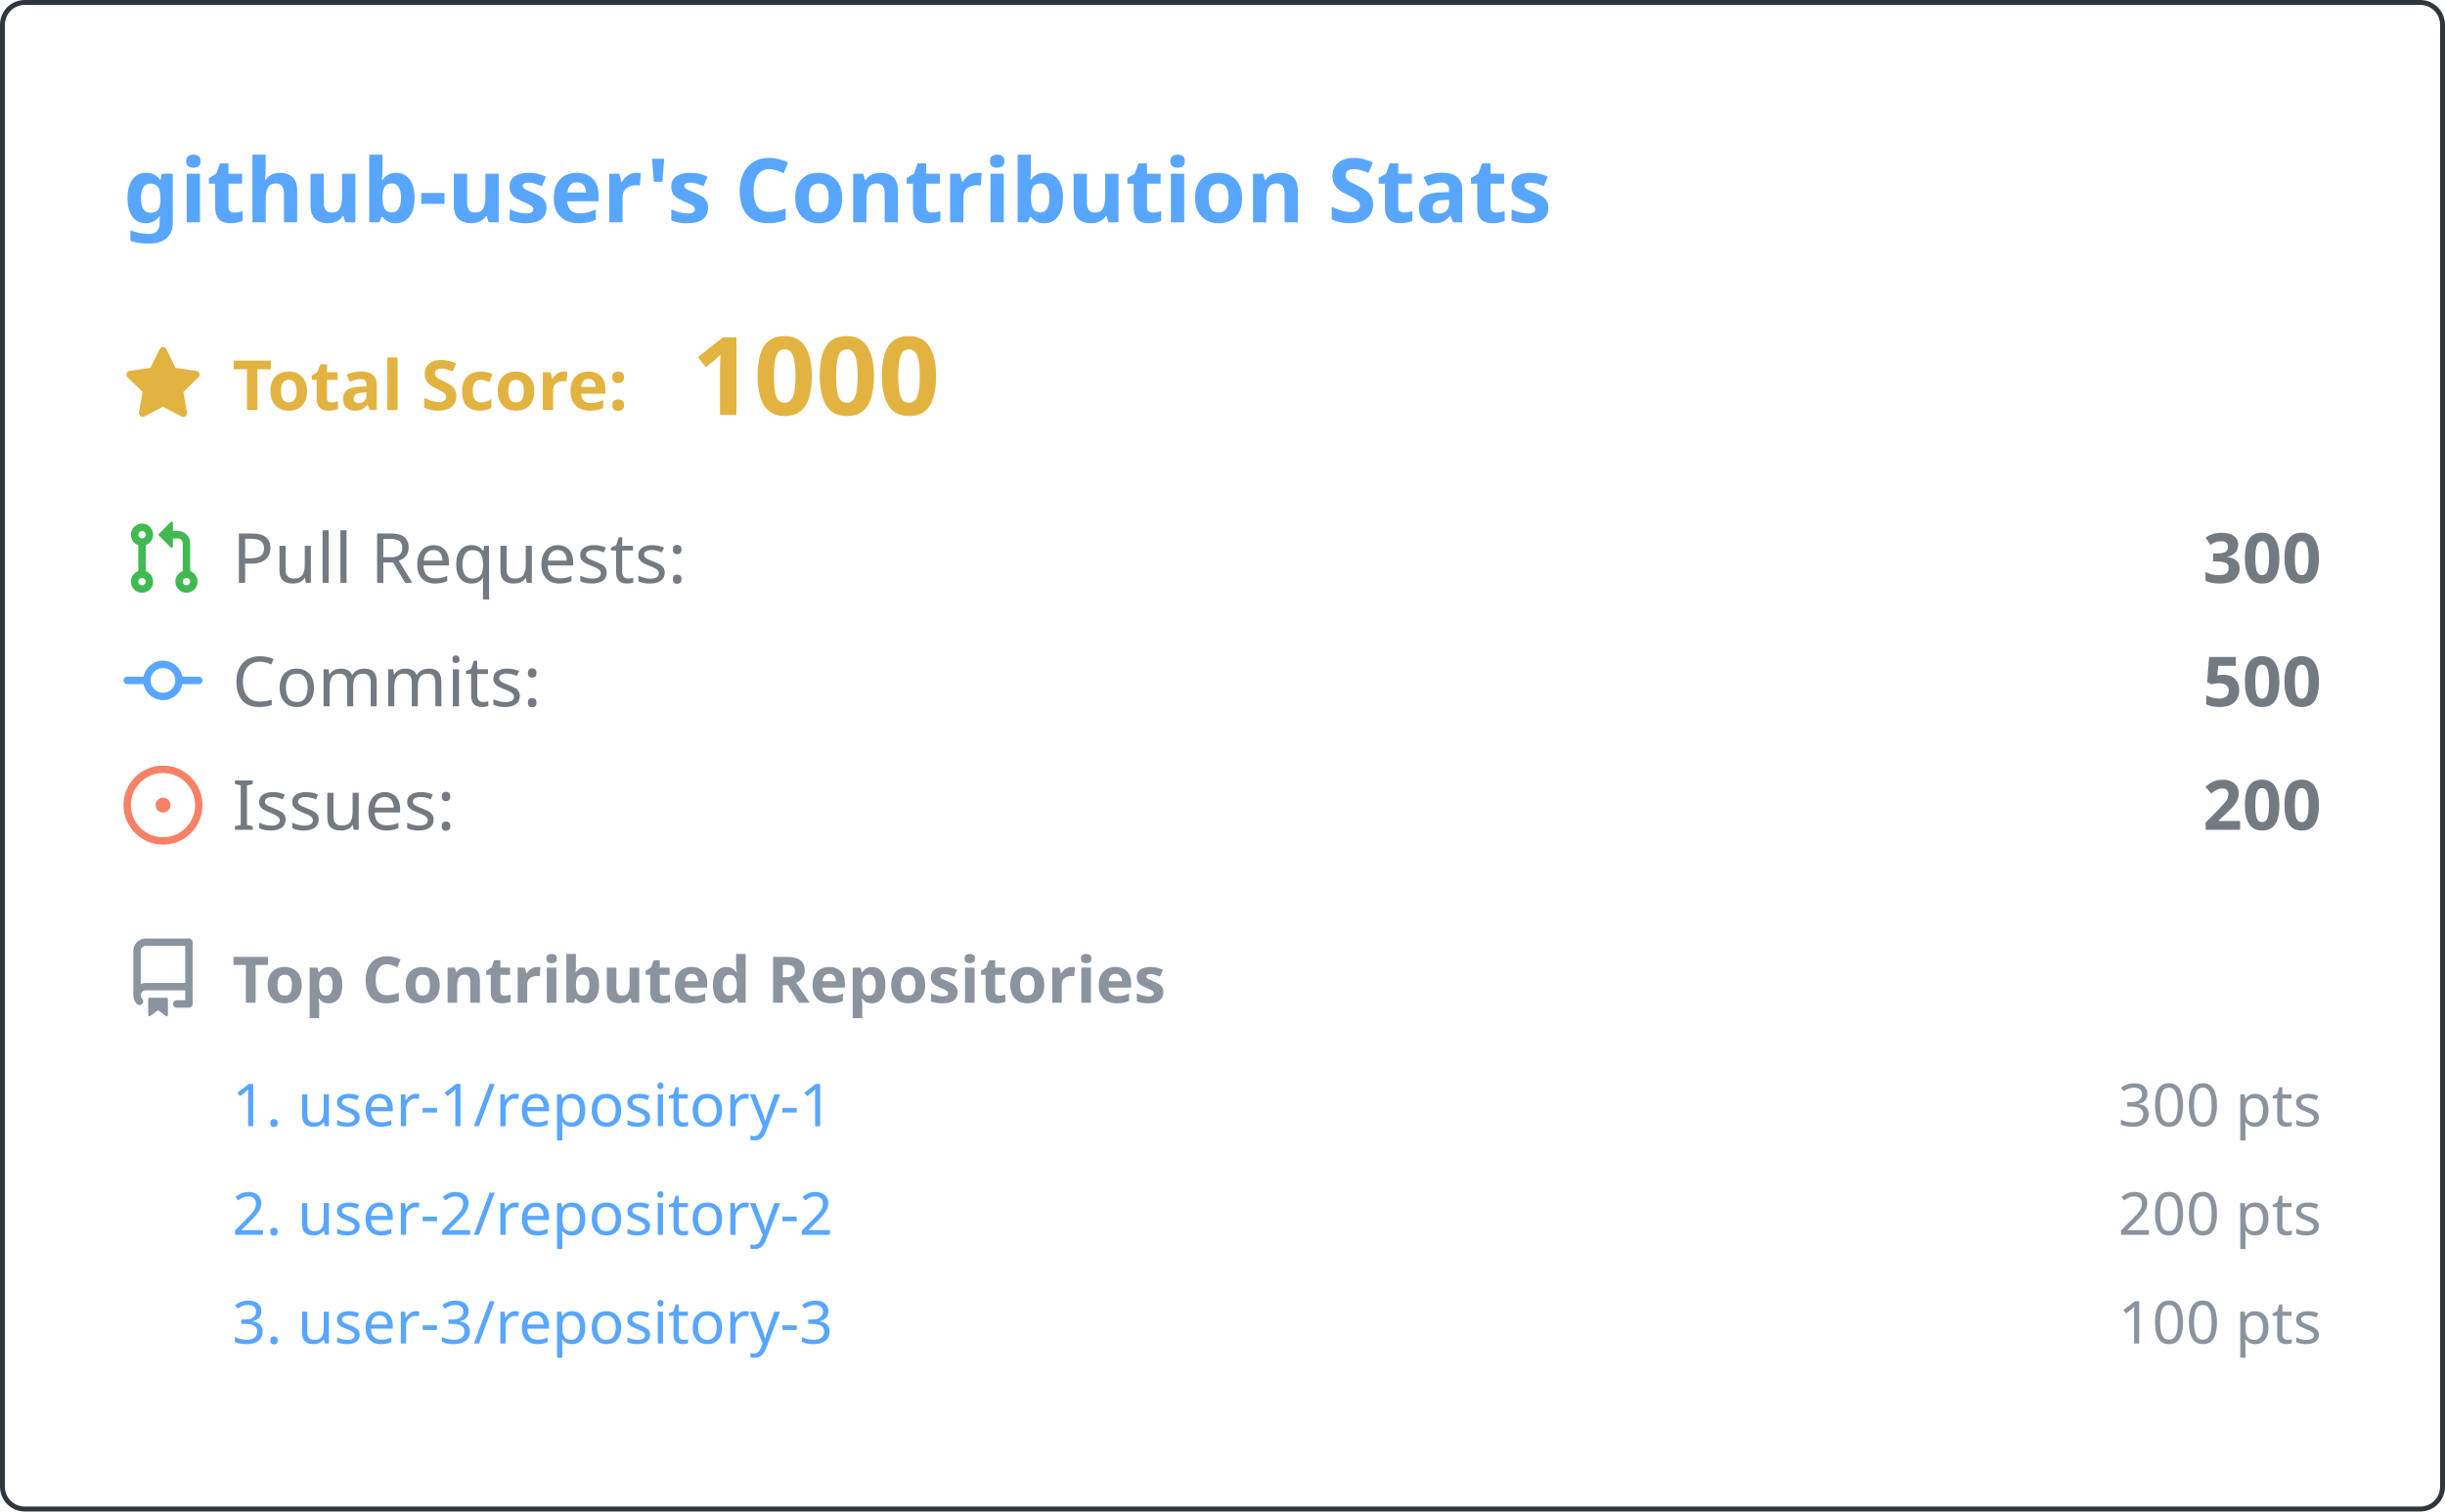
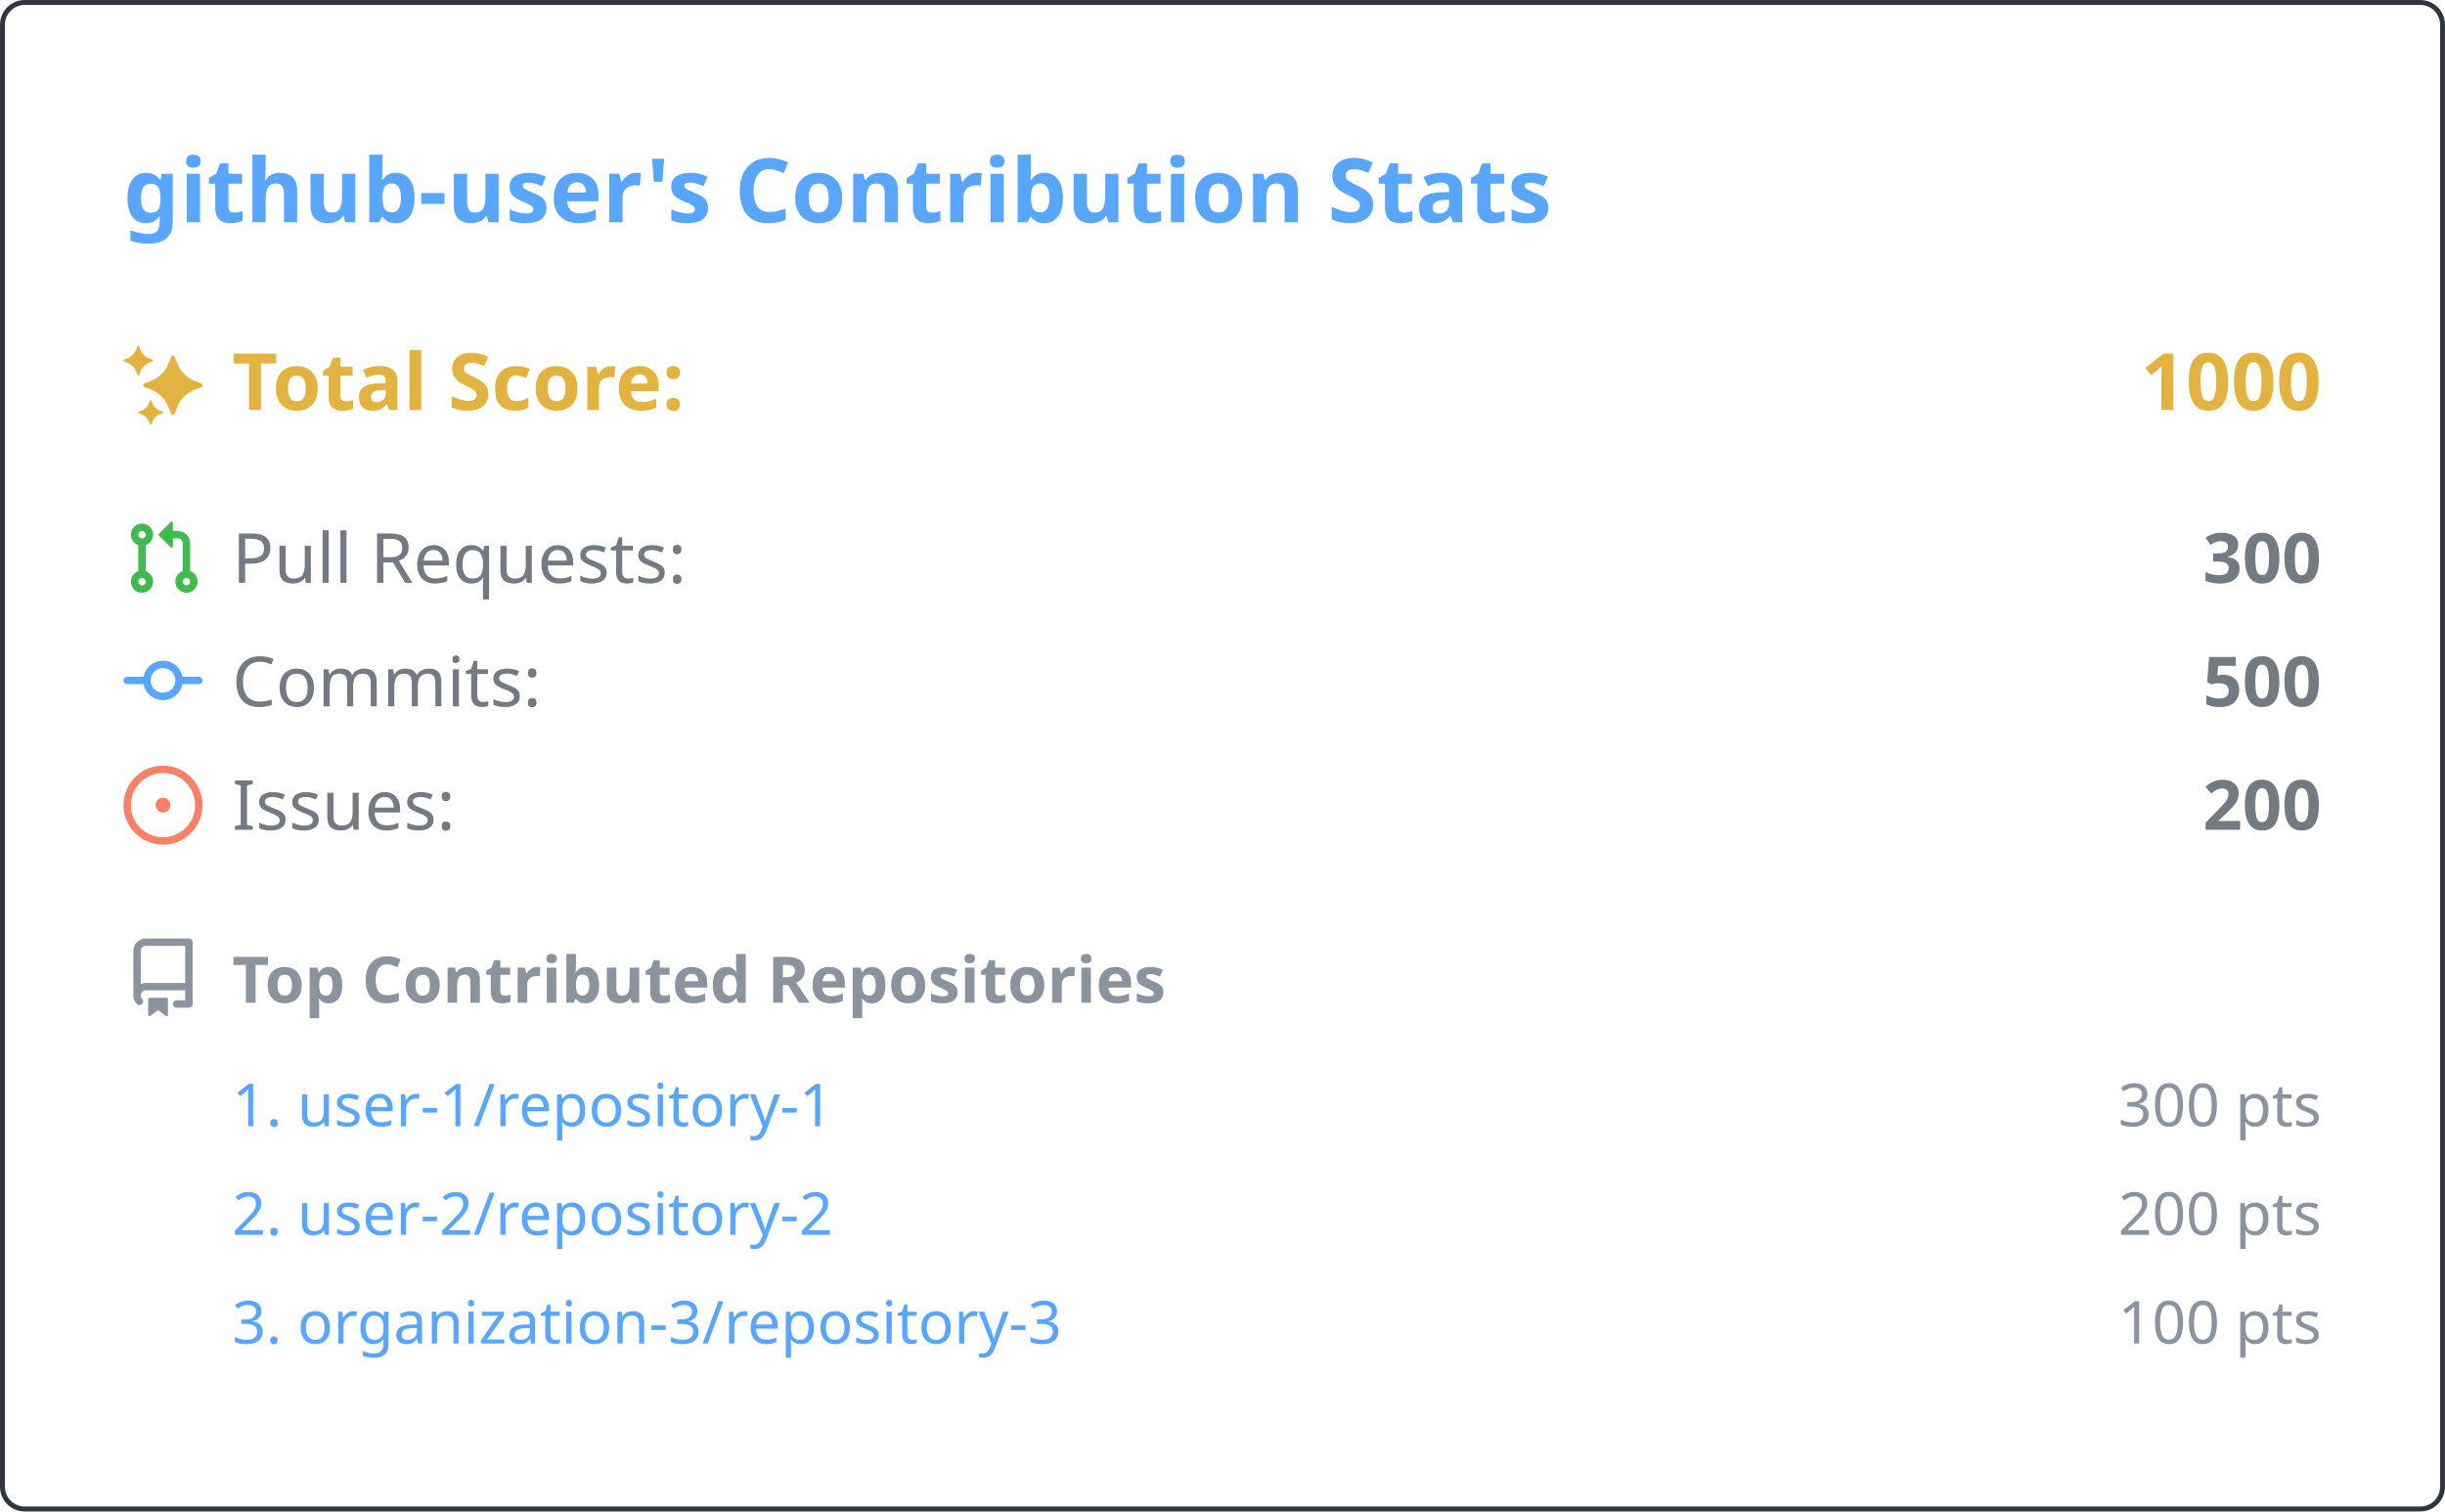
<svg xmlns="http://www.w3.org/2000/svg" width="495" height="306" viewBox="0 0 495 306">
  <style>
    .header { font: 600 18px 'Segoe UI', Ubuntu, Sans-Serif; fill: #58a6ff; }
    .stat-label { font: 400 14px 'Segoe UI', Ubuntu, Sans-Serif; fill: #747a81; }
    .stat-value { font: 700 14px 'Segoe UI', Ubuntu, Sans-Serif; fill: #747a81; }
-     .score-label { font: 600 14px 'Segoe UI', Ubuntu, Sans-Serif; fill: #e3b341; }
-     .score-value { font: 800 22px 'Segoe UI', Ubuntu, Sans-Serif; fill: #e3b341; }
+     .score-label { font: 600 16px 'Segoe UI', Ubuntu, Sans-Serif; fill: #e3b341; }
+     .score-value { font: 800 16px 'Segoe UI', Ubuntu, Sans-Serif; fill: #e3b341; }
    .repo-header { font: 600 13px 'Segoe UI', Ubuntu, Sans-Serif; fill: #8b949e; }
    .repo-name { font: 400 12px 'Segoe UI', Ubuntu, Sans-Serif; fill: #58a6ff; }
    .repo-score { font: 400 12px 'Segoe UI', Ubuntu, Sans-Serif; fill: #8b949e; }
    @keyframes fadeIn { from { opacity: 0; } to { opacity: 1; } }
    .fade-in { animation: fadeIn 0.3s ease-in-out forwards; }
  </style>
  <rect x="0.5" y="0.5" rx="4.5" width="494" height="305" fill="transparent" stroke="#30363d" />
  <g transform="translate(25, 25)">
    <text x="0" y="20" class="header">github-user's Contribution Stats</text>
    <g transform="translate(0, 45)" class="fade-in">
      <svg x="0" y="0" width="16" height="16" viewBox="0 0 16 16" fill="#e3b341">
-         <path d="M8 .25a.75.75 0 0 1 .673.418l1.882 3.815 4.21.612a.75.75 0 0 1 .416 1.279l-3.046 2.97.719 4.192a.751.751 0 0 1-1.088.791L8 12.347l-3.766 1.98a.75.75 0 0 1-1.088-.79l.72-4.194L.818 6.374a.75.75 0 0 1 .416-1.28l4.21-.611L7.327.668A.75.75 0 0 1 8 .25Z" />
+         <path d="M9.6 2.279a.426.426 0 0 1 .8 0l.407 1.112a6.386 6.386 0 0 0 3.802 3.802l1.112.407a.426.426 0 0 1 0 .8l-1.112.407a6.386 6.386 0 0 0-3.802 3.802l-.407 1.112a.426.426 0 0 1-.8 0l-.407-1.112a6.386 6.386 0 0 0-3.802-3.802L4.279 8.4a.426.426 0 0 1 0-.8l1.112-.407a6.386 6.386 0 0 0 3.802-3.802L9.6 2.279Zm-4.267 8.837a.178.178 0 0 1 .334 0l.169.464a2.662 2.662 0 0 0 1.584 1.584l.464.169a.178.178 0 0 1 0 .334l-.464.169a2.662 2.662 0 0 0-1.584 1.584l-.169.464a.178.178 0 0 1-.334 0l-.169-.464a2.662 2.662 0 0 0-1.584-1.584l-.464-.169a.178.178 0 0 1 0-.334l.464-.169a2.662 2.662 0 0 0 1.584-1.584l.169-.464ZM2.8.14a.213.213 0 0 1 .4 0l.203.556a3.2 3.2 0 0 0 1.901 1.901l.556.203a.213.213 0 0 1 0 .4l-.556.203a3.2 3.2 0 0 0-1.901 1.901L3.2 5.86a.213.213 0 0 1-.4 0l-.203-.556A3.2 3.2 0 0 0 .696 3.403L.14 3.2a.213.213 0 0 1 0-.4l.556-.203A3.2 3.2 0 0 0 2.597.696L2.8.14Z" />
      </svg>
      <text x="22" y="13" class="score-label">Total Score:</text>
-       <text x="115" y="14" class="score-value">1000</text>
+       <text x="445" y="13" class="score-value" text-anchor="end">1000</text>
    </g>
    <g transform="translate(0, 80)" class="fade-in" style="animation-delay: 0.0s;">
      <svg x="0" y="0" width="16" height="16" viewBox="0 0 16 16" fill="#3fb950">
        <path d="M1.5 3.25a2.25 2.25 0 1 1 3 2.122v5.256a2.251 2.251 0 1 1-1.5 0V5.372A2.25 2.25 0 0 1 1.5 3.25Zm5.677-.177L9.573.677A.25.25 0 0 1 10 .854V2.5h1A2.5 2.5 0 0 1 13.5 5v5.628a2.251 2.251 0 1 1-1.5 0V5a1 1 0 0 0-1-1h-1v1.646a.25.25 0 0 1-.427.177L7.177 3.427a.25.25 0 0 1 0-.354ZM3.75 2.5a.75.75 0 1 0 0 1.5.75.75 0 0 0 0-1.5Zm0 9.5a.75.75 0 1 0 0 1.5.75.75 0 0 0 0-1.5Zm8.25.75a.75.75 0 1 0 1.5 0 .75.75 0 0 0-1.5 0Z" />
      </svg>
      <text x="22" y="13" class="stat-label">Pull Requests:</text>
      <text x="445" y="13" class="stat-value" text-anchor="end">300</text>
    </g>
    <g transform="translate(0, 105)" class="fade-in" style="animation-delay: 0.1s;">
      <svg x="0" y="0" width="16" height="16" viewBox="0 0 16 16" fill="#58a6ff">
        <path d="M11.93 8.5a4.002 4.002 0 0 1-7.86 0H.75a.75.75 0 0 1 0-1.5h3.32a4.002 4.002 0 0 1 7.86 0h3.32a.75.75 0 0 1 0 1.5Zm-1.43-.75a2.5 2.5 0 1 0-5 0 2.5 2.5 0 0 0 5 0Z" />
      </svg>
      <text x="22" y="13" class="stat-label">Commits:</text>
      <text x="445" y="13" class="stat-value" text-anchor="end">500</text>
    </g>
    <g transform="translate(0, 130)" class="fade-in" style="animation-delay: 0.3s;">
      <svg x="0" y="0" width="16" height="16" viewBox="0 0 16 16" fill="#f78166">
        <path d="M8 9.5a1.5 1.5 0 1 0 0-3 1.5 1.5 0 0 0 0 3Z" />
        <path d="M8 0a8 8 0 1 1 0 16A8 8 0 0 1 8 0ZM1.5 8a6.5 6.5 0 1 0 13 0 6.5 6.5 0 0 0-13 0Z" />
      </svg>
      <text x="22" y="13" class="stat-label">Issues:</text>
      <text x="445" y="13" class="stat-value" text-anchor="end">200</text>
    </g>
    <g transform="translate(0, 165)">
      <svg x="0" y="0" width="16" height="16" viewBox="0 0 16 16" fill="#8b949e">
        <path d="M2 2.5A2.5 2.5 0 0 1 4.5 0h8.75a.75.75 0 0 1 .75.75v12.5a.75.75 0 0 1-.75.75h-2.5a.75.75 0 0 1 0-1.5h1.75v-2h-8a1 1 0 0 0-.714 1.7.75.75 0 1 1-1.072 1.05A2.495 2.495 0 0 1 2 11.5Zm10.5-1h-8a1 1 0 0 0-1 1v6.708A2.486 2.486 0 0 1 4.5 9h8ZM5 12.25a.25.25 0 0 1 .25-.25h3.5a.25.25 0 0 1 .25.25v3.25a.25.25 0 0 1-.4.2l-1.45-1.087a.249.249 0 0 0-.3 0L5.4 15.7a.25.25 0 0 1-.4-.2Z" />
      </svg>
      <text x="22" y="13" class="repo-header">Top Contributed Repositories</text>
    </g>
    <g transform="translate(22, 190)" class="fade-in" style="animation-delay: 0.4s;">
      <text x="0" y="13" class="repo-name">1. user-1/repository-1</text>
      <text x="423" y="13" class="repo-score" text-anchor="end">300 pts</text>
    </g>
    <g transform="translate(22, 212)" class="fade-in" style="animation-delay: 0.6s;">
      <text x="0" y="13" class="repo-name">2. user-2/repository-2</text>
      <text x="423" y="13" class="repo-score" text-anchor="end">200 pts</text>
    </g>
    <g transform="translate(22, 234)" class="fade-in" style="animation-delay: 0.8s;">
-       <text x="0" y="13" class="repo-name">3. user-3/repository-3</text>
+       <text x="0" y="13" class="repo-name">3. organization-3/repository-3</text>
      <text x="423" y="13" class="repo-score" text-anchor="end">100 pts</text>
    </g>
  </g>
</svg>
